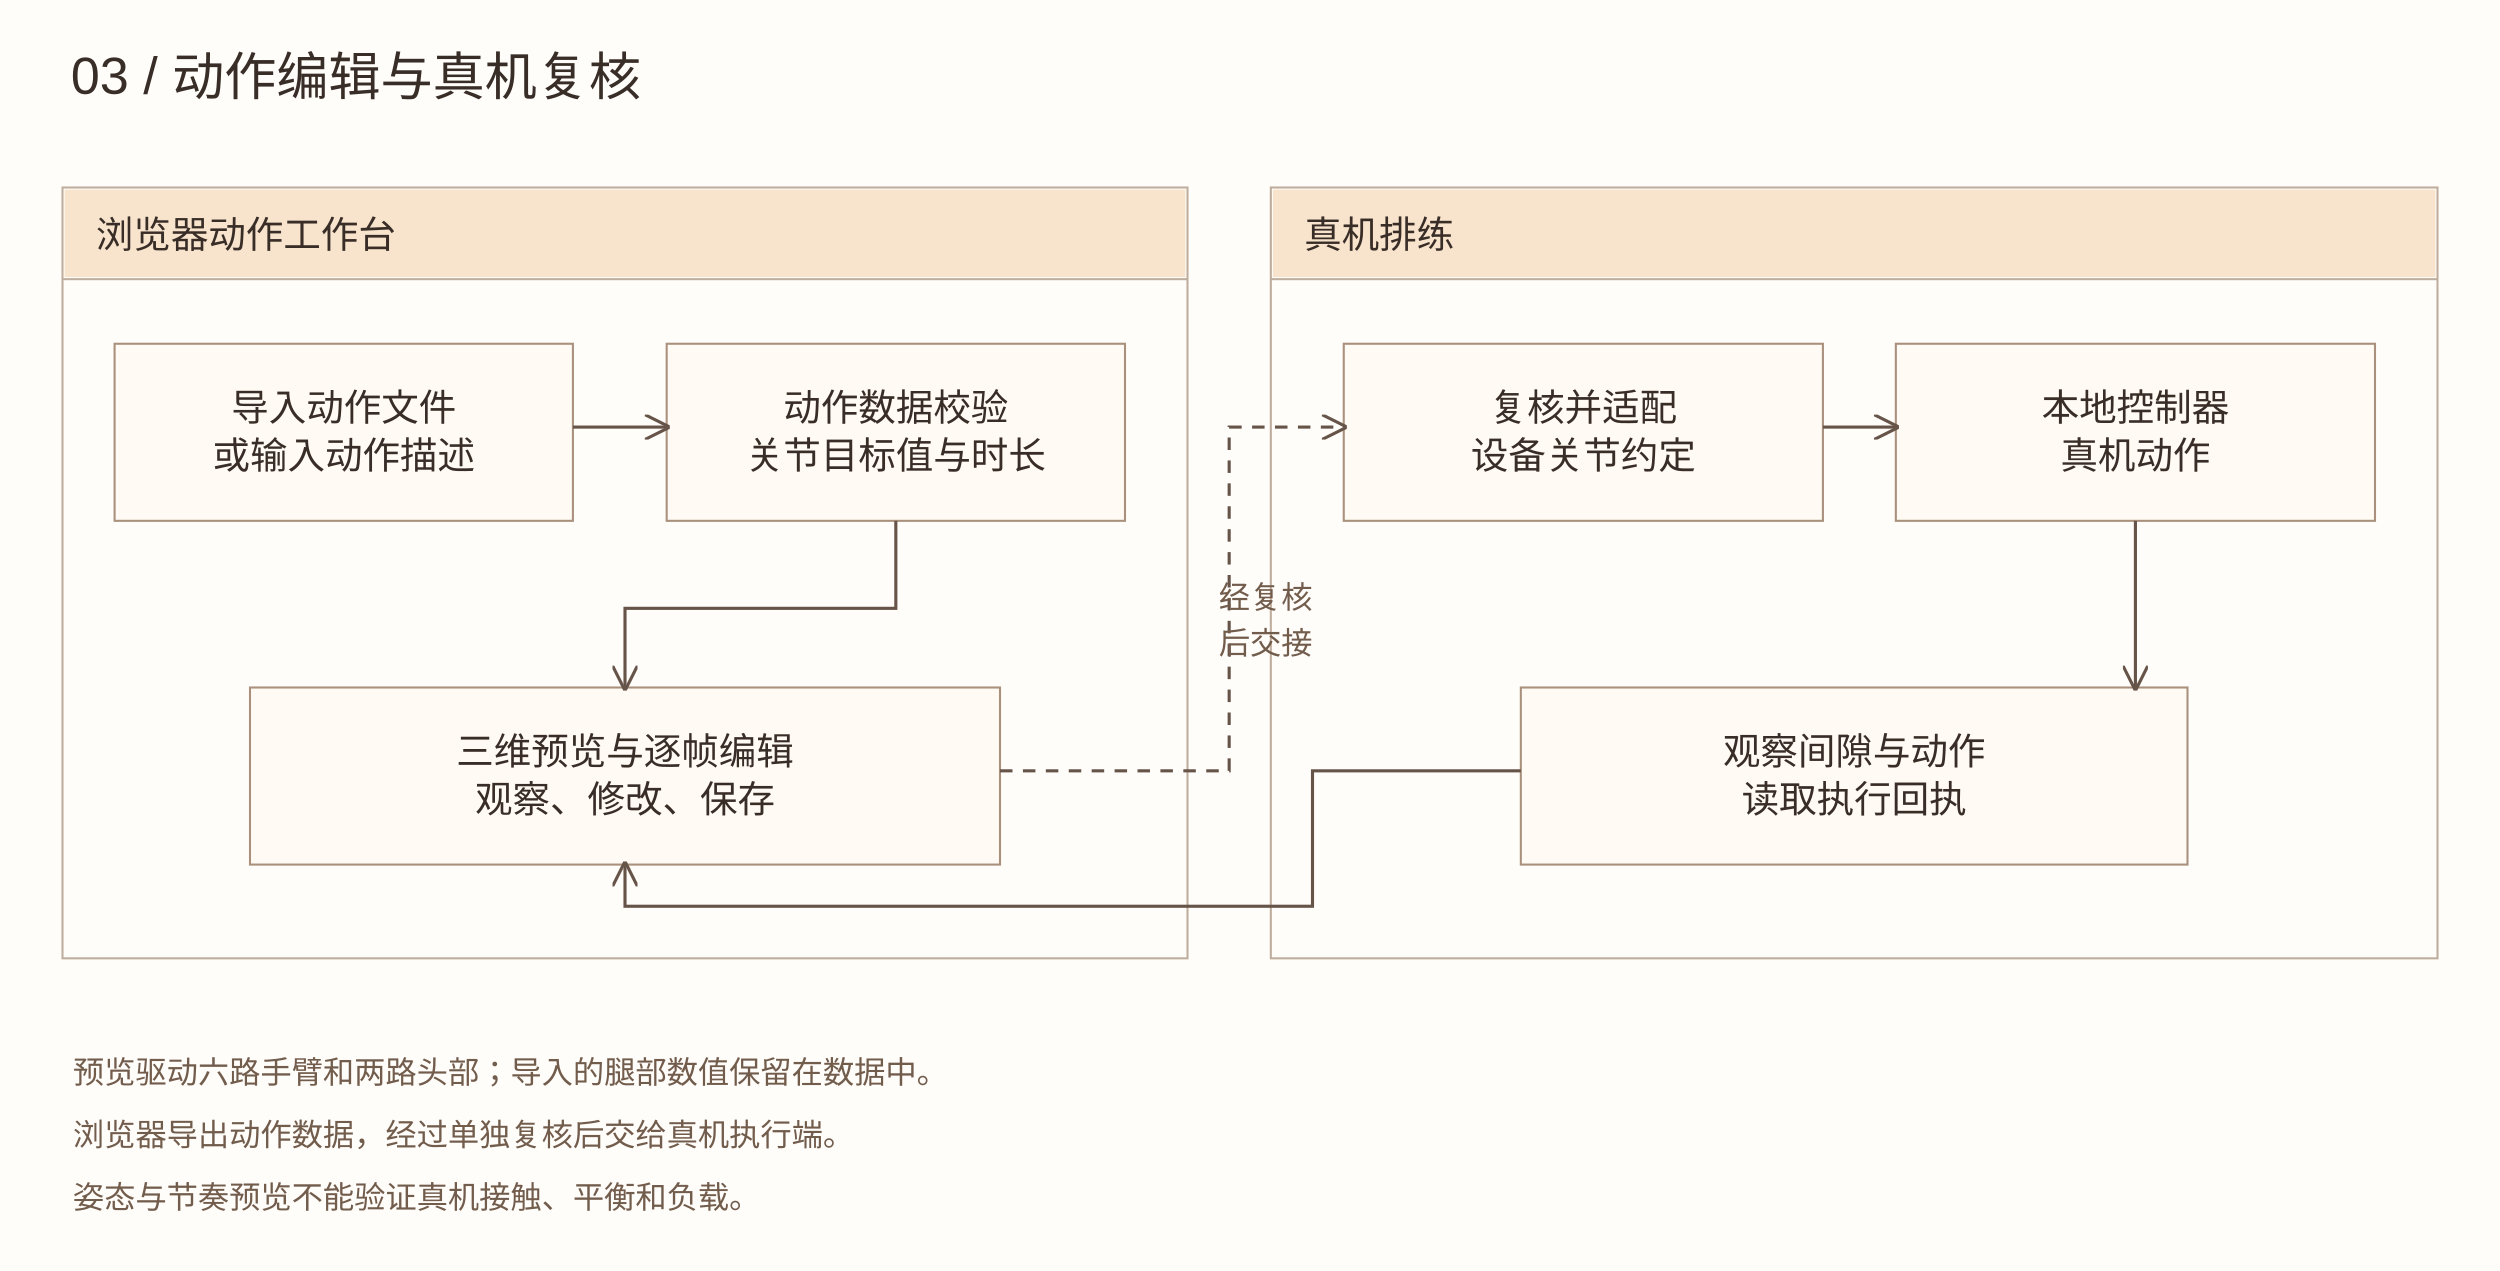
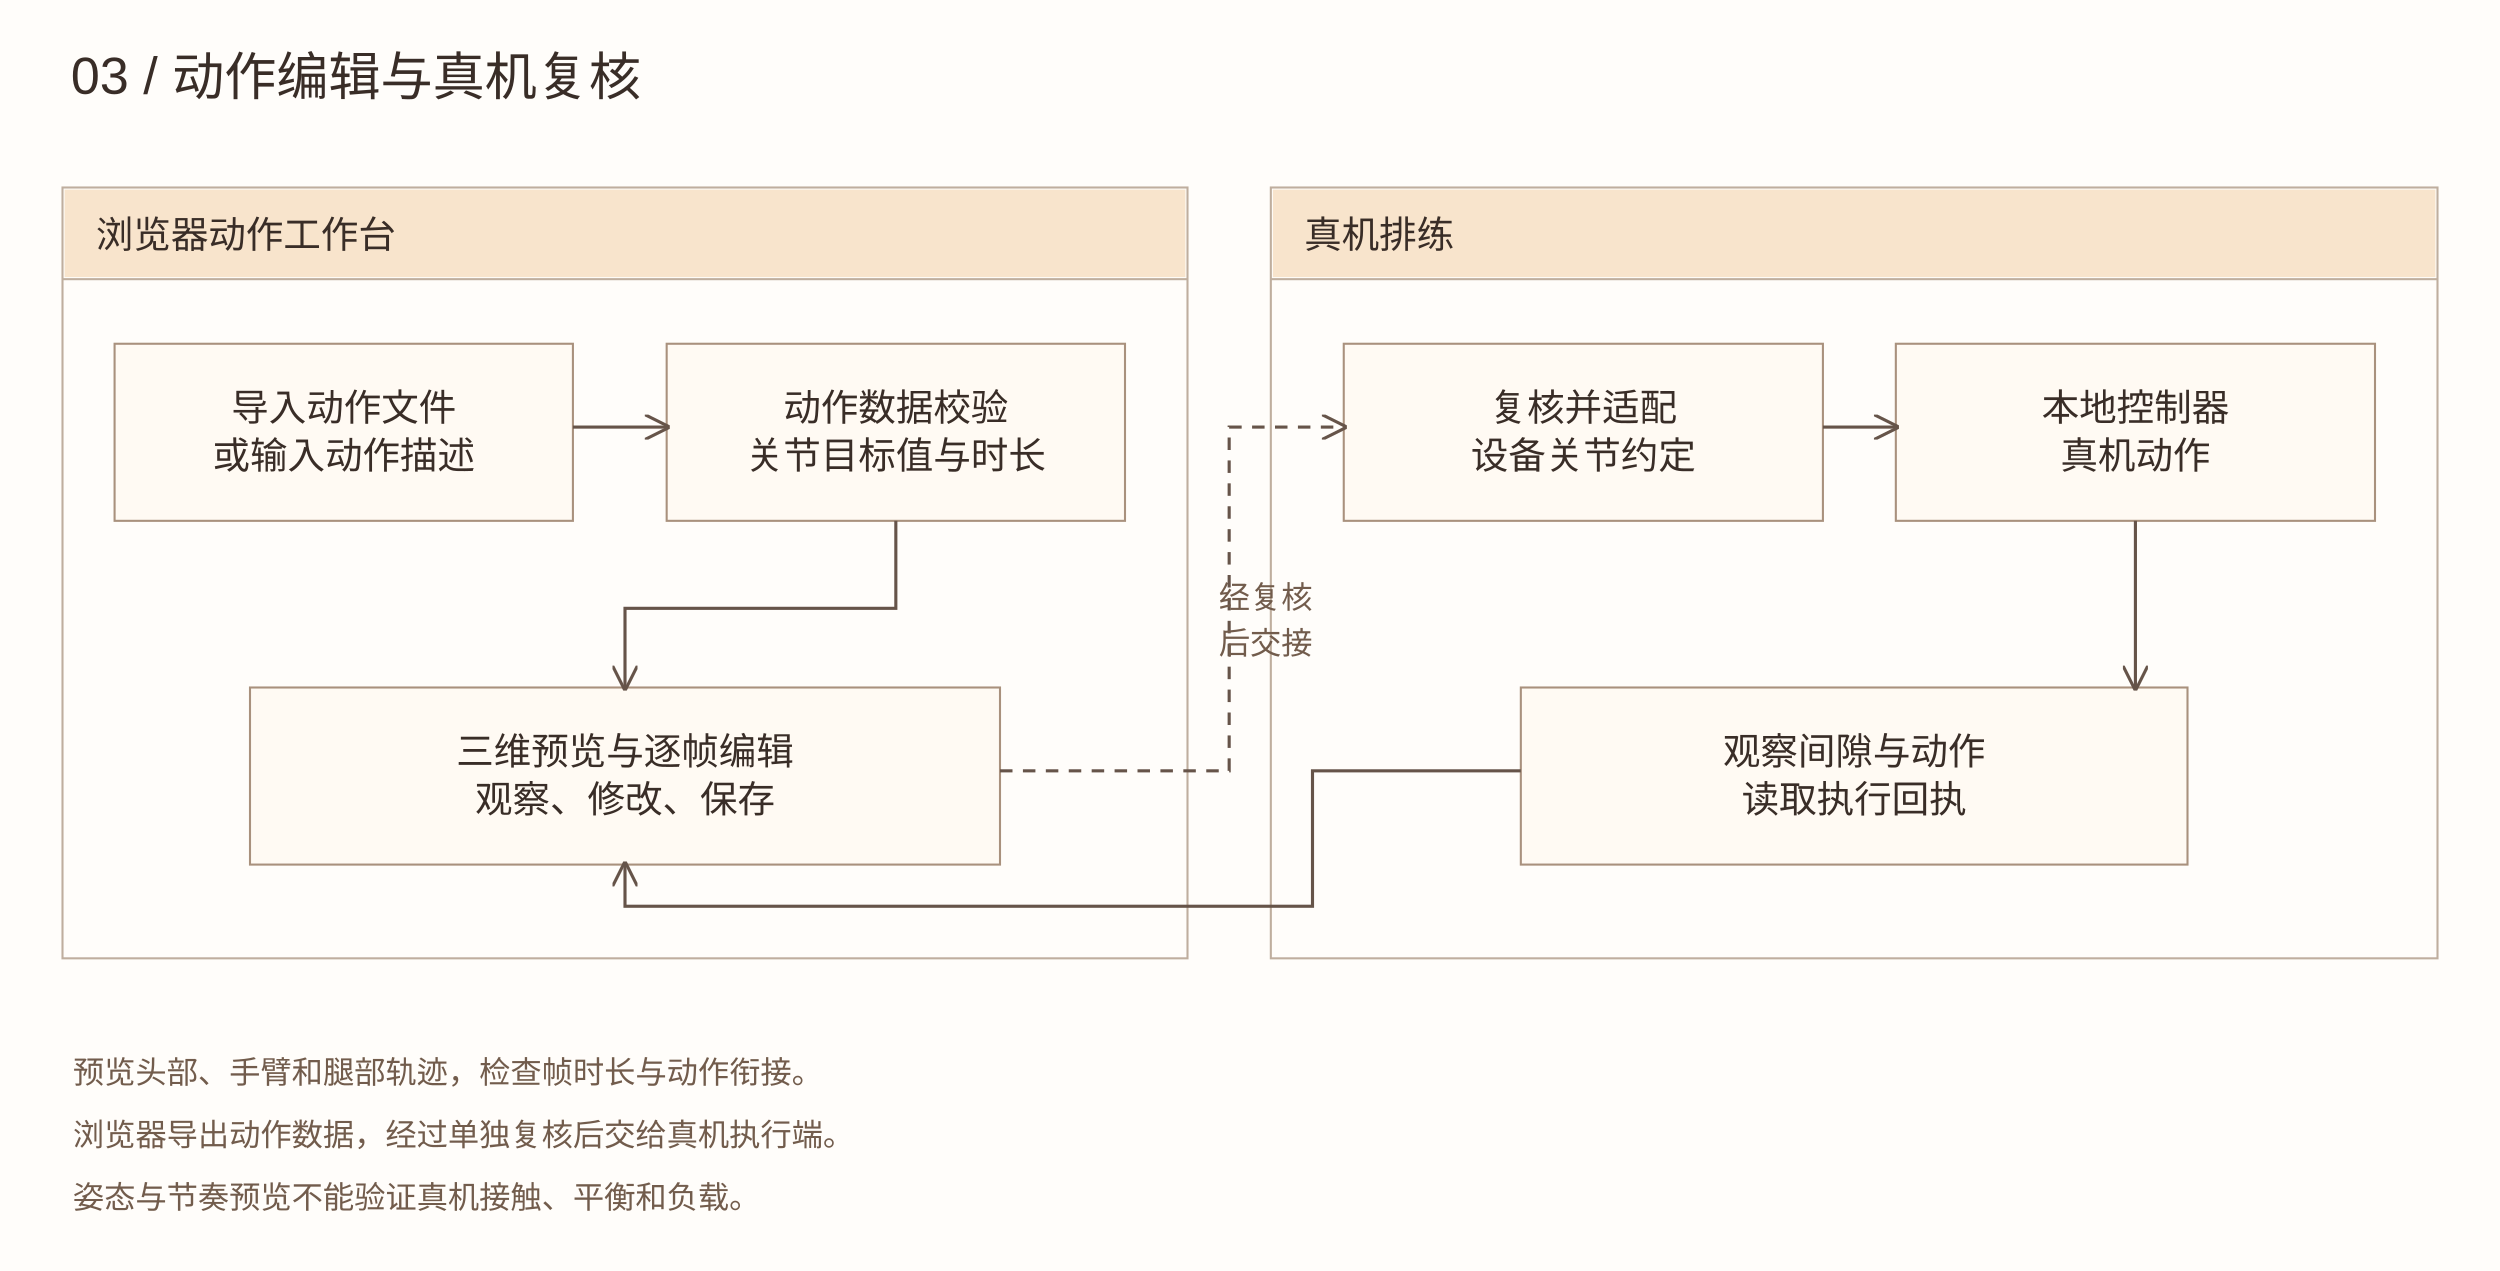
<svg xmlns="http://www.w3.org/2000/svg" width="1200" height="610" viewBox="0 0 1200 610" role="img">
  <defs>
    <marker id="a" markerWidth="8" markerHeight="8" refX="7" refY="4" orient="auto">
      <path d="M0 0L8 4L0 8" fill="none" stroke="#665449" />
    </marker>
  </defs>
  <style>text{font-family:Arial,"Microsoft YaHei",sans-serif;fill:#392d27}.title{font-size:25px}.label{font-size:18px}.small{font-size:15px;fill:#725c4c}</style>
  <rect width="1200" height="610" fill="#fffdfa" />
  <text x="34" y="45" class="title">03 / 动作编辑与真机复核</text>
  <rect x="30" y="90" width="540" height="370" fill="#fffdfa" stroke="#bfae9e" />
  <path d="M30 134h540" stroke="#bfae9e" />
  <rect x="31" y="91" width="538" height="42" fill="#f8e4cc" />
  <text x="46" y="119" class="label">浏览器动作工作台</text>
  <rect x="610" y="90" width="560" height="370" fill="#fffdfa" stroke="#bfae9e" />
  <path d="M610 134h560" stroke="#bfae9e" />
  <rect x="611" y="91" width="558" height="42" fill="#f8e4cc" />
  <text x="626" y="119" class="label">真机排练</text>
  <rect x="55" y="165" width="220" height="85" fill="#fffaf3" stroke="#a9917d" />
  <text x="165.0" y="202.0" text-anchor="middle" class="label">导入动作文件</text>
  <text x="165.0" y="225.0" text-anchor="middle" class="label">或输入动作描述</text>
  <rect x="320" y="165" width="220" height="85" fill="#fffaf3" stroke="#a9917d" />
  <text x="430.0" y="202.0" text-anchor="middle" class="label">动作数据校验</text>
  <text x="430.0" y="225.0" text-anchor="middle" class="label">关节目标值与时长</text>
  <rect x="120" y="330" width="360" height="85" fill="#fffaf3" stroke="#a9917d" />
  <text x="300.0" y="367.0" text-anchor="middle" class="label">三维预览与逐帧编辑</text>
  <text x="300.0" y="390.0" text-anchor="middle" class="label">观察、修改、保存</text>
  <rect x="645" y="165" width="230" height="85" fill="#fffaf3" stroke="#a9917d" />
  <text x="760.0" y="202.0" text-anchor="middle" class="label">复核并适配</text>
  <text x="760.0" y="225.0" text-anchor="middle" class="label">设备关节约定</text>
  <rect x="910" y="165" width="230" height="85" fill="#fffaf3" stroke="#a9917d" />
  <text x="1025.0" y="202.0" text-anchor="middle" class="label">本地控制器</text>
  <text x="1025.0" y="225.0" text-anchor="middle" class="label">真机动作</text>
  <rect x="730" y="330" width="320" height="85" fill="#fffaf3" stroke="#a9917d" />
  <text x="890.0" y="367.0" text-anchor="middle" class="label">观察间隙与动作</text>
  <text x="890.0" y="390.0" text-anchor="middle" class="label">读取执行回执</text>
  <path d="M275 205H320" fill="none" stroke="#665449" stroke-width="1.5" marker-end="url(#a)" />
  <path d="M430 250V292H300V330" fill="none" stroke="#665449" stroke-width="1.5" marker-end="url(#a)" />
  <path d="M480 370H590V205H645" fill="none" stroke="#665449" stroke-width="1.5" marker-end="url(#a)" stroke-dasharray="6 5" />
  <path d="M875 205H910" fill="none" stroke="#665449" stroke-width="1.5" marker-end="url(#a)" />
  <path d="M1025 250V330" fill="none" stroke="#665449" stroke-width="1.5" marker-end="url(#a)" />
  <path d="M730 370H630V435H300V415" fill="none" stroke="#665449" stroke-width="1.5" marker-end="url(#a)" />
  <text x="585" y="292" class="small">经复核</text>
  <text x="585" y="314" class="small">后交接</text>
-   <text x="35" y="520" class="small">预览驱动六路手臂和两路头部；导入的腿部数值保留在数据中。</text>
+   <text x="35" y="520" class="small">预览头部、手臂和腿部轨迹，检查帧时长与动作衔接。</text>
  <text x="35" y="550" class="small">浏览器导出动作数据，经过单独复核后交给真机执行端。</text>
  <text x="35" y="580" class="small">姿态与节奏预览不能验证真机接触、平衡和负载。</text>
</svg>
